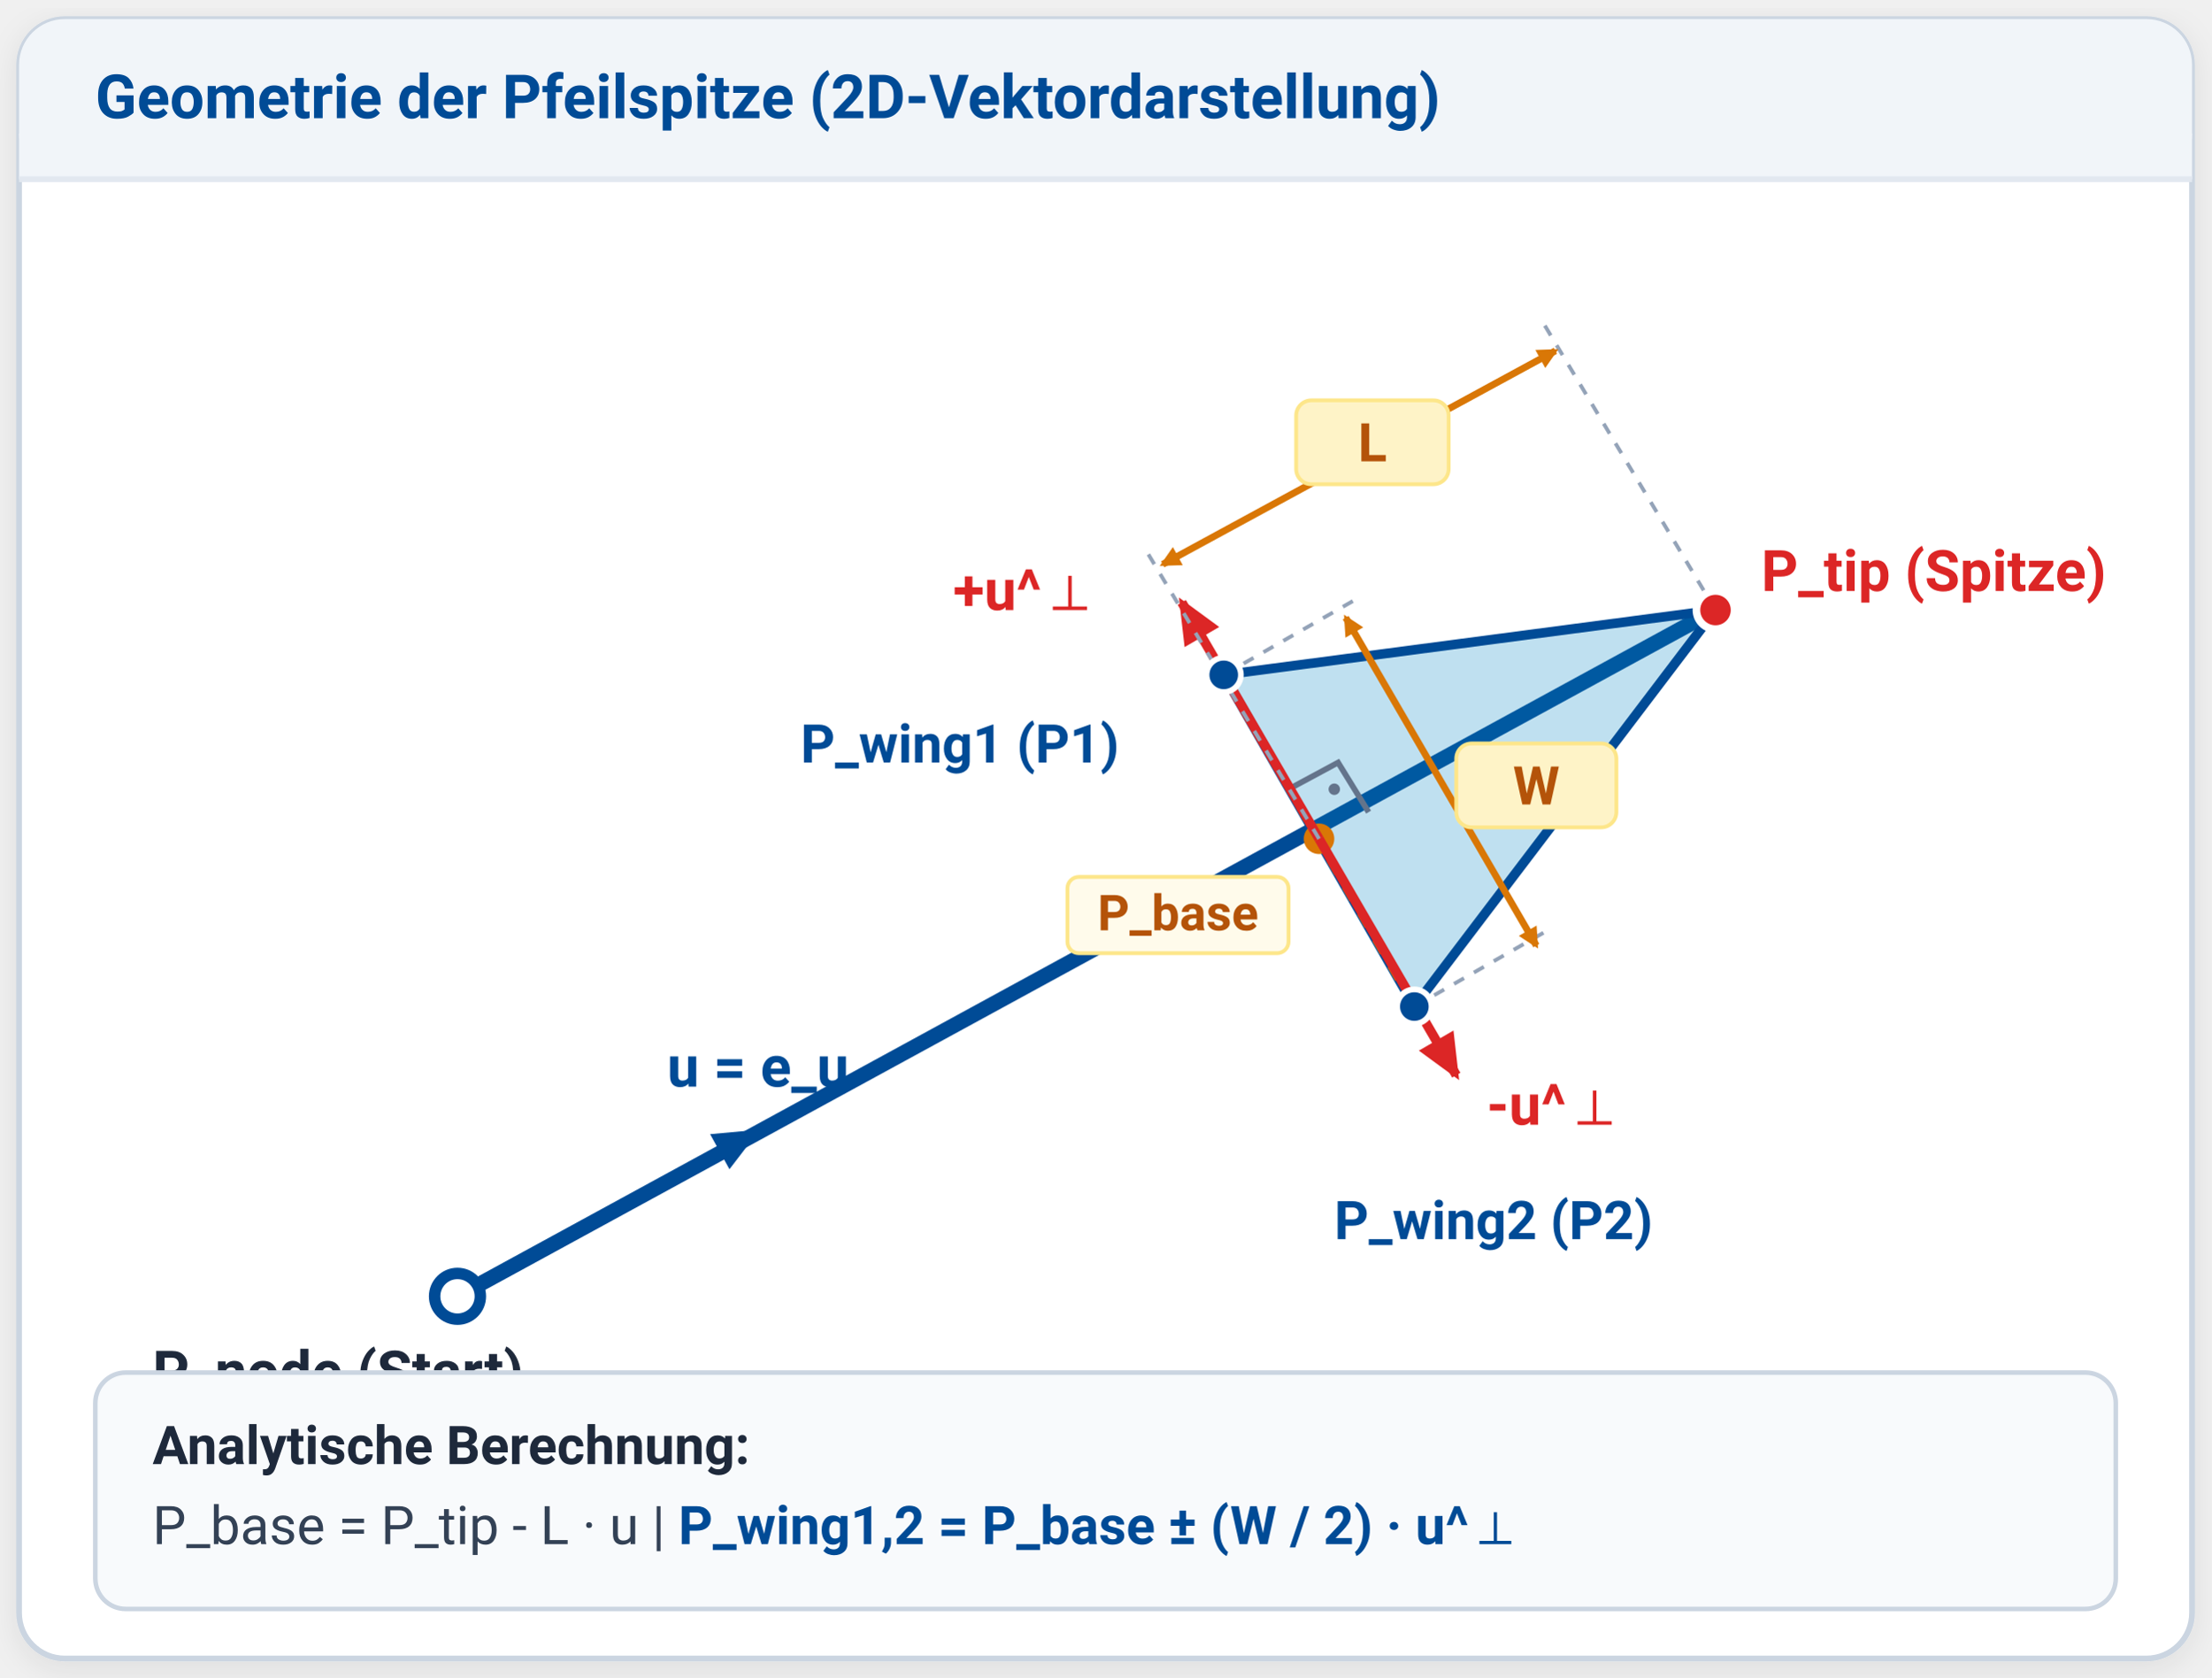
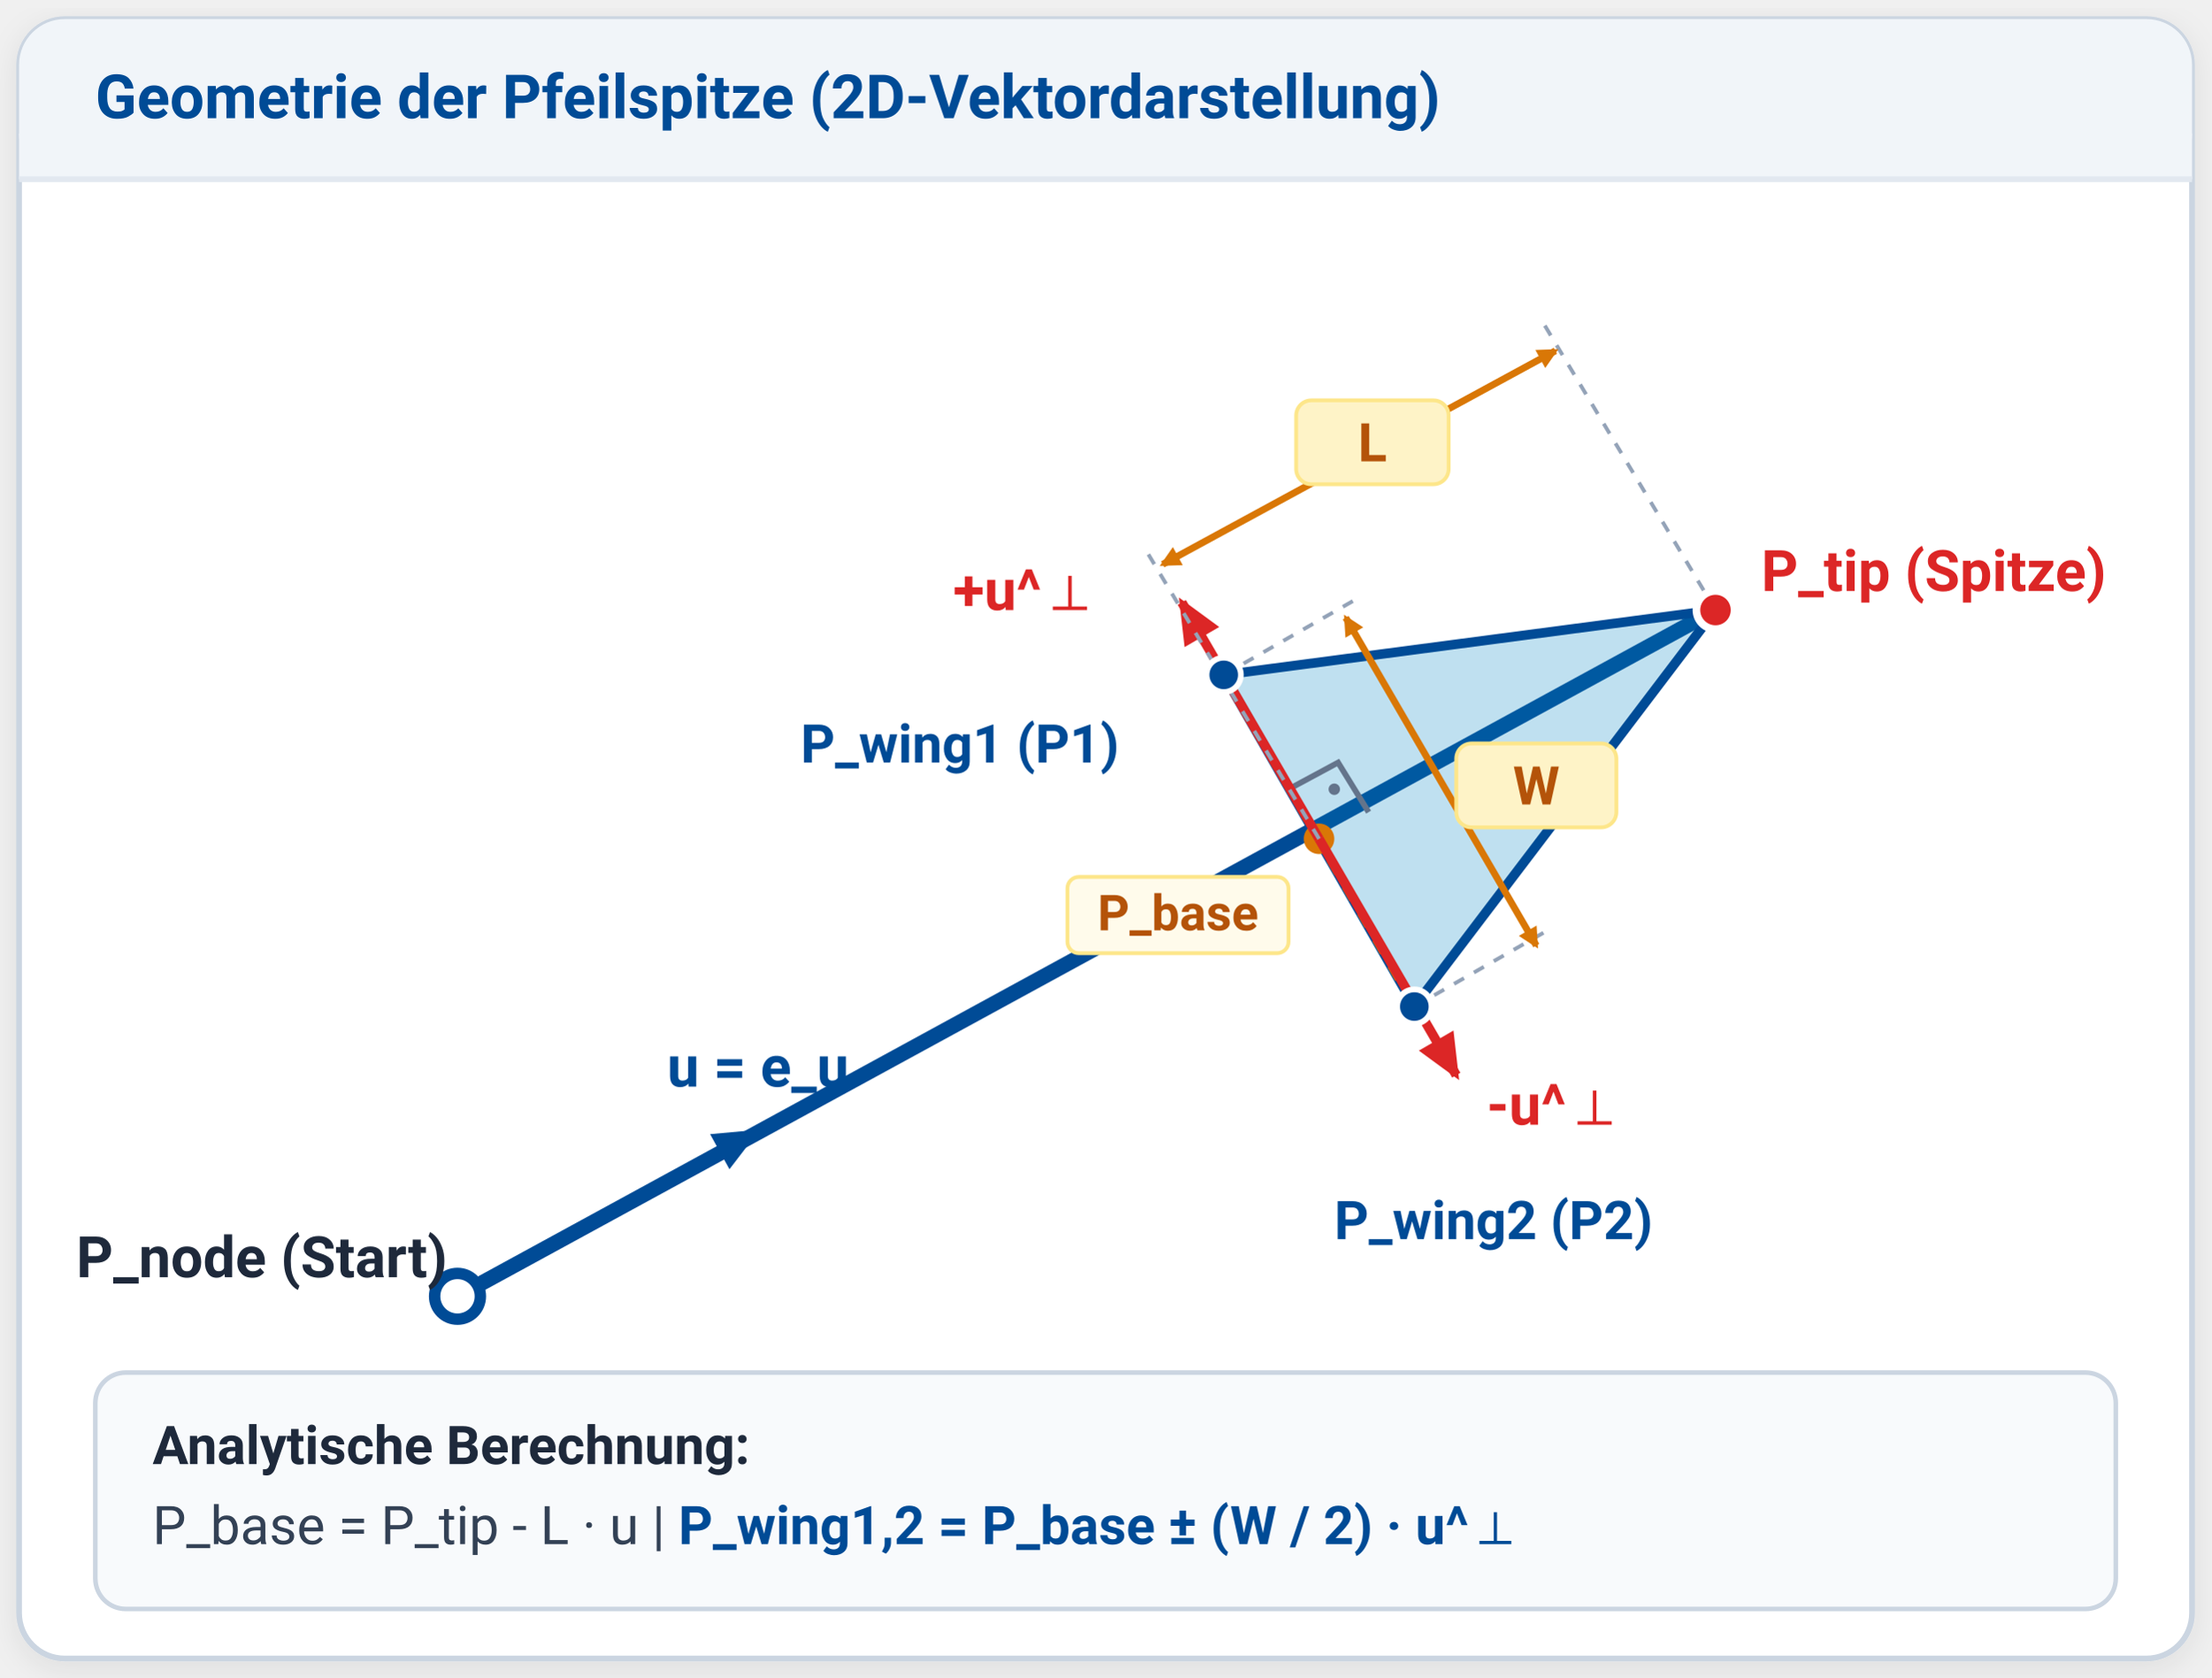
<svg xmlns="http://www.w3.org/2000/svg" viewBox="0 0 580 440" width="100%" height="100%">
  <defs>
    <marker id="arrow-u" viewBox="0 0 10 10" refX="7" refY="5" markerWidth="6" markerHeight="6" orient="auto-start-reverse">
      <path d="M 0 1.5 L 8 5 L 0 8.5 z" fill="#004B96" />
    </marker>
    <marker id="arrow-perp" viewBox="0 0 10 10" refX="7" refY="5" markerWidth="6" markerHeight="6" orient="auto-start-reverse">
      <path d="M 0 1.5 L 8 5 L 0 8.5 z" fill="#DC2626" />
    </marker>
    <marker id="arrow-dim-start" viewBox="0 0 10 10" refX="2" refY="5" markerWidth="5" markerHeight="5" orient="auto">
      <path d="M 7 2 L 1 5 L 7 8 z" fill="#D97706" />
    </marker>
    <marker id="arrow-dim-end" viewBox="0 0 10 10" refX="6" refY="5" markerWidth="5" markerHeight="5" orient="auto-start-reverse">
      <path d="M 1 2 L 7 5 L 1 8 z" fill="#D97706" />
    </marker>
    <filter id="card-shadow" x="-5%" y="-5%" width="110%" height="110%">
      <feDropShadow dx="0" dy="2" stdDeviation="4" flood-opacity="0.08" />
    </filter>
  </defs>
  <style>
    text {
      font-family: -apple-system, BlinkMacSystemFont, "Segoe UI", Roboto, Helvetica, Arial, sans-serif;
    }
  </style>
  <rect x="5" y="5" width="570" height="430" rx="12" fill="#FFFFFF" stroke="#CBD5E1" stroke-width="1.5" filter="url(#card-shadow)" />
  <rect x="5" y="5" width="570" height="42" rx="12" fill="#F1F5F9" />
  <rect x="5" y="35" width="570" height="12" fill="#F1F5F9" />
  <line x1="5" y1="47" x2="575" y2="47" stroke="#E2E8F0" stroke-width="1.5" />
  <text x="25" y="31" font-size="16" font-weight="700" fill="#004B96">Geometrie der Pfeilspitze (2D-Vektordarstellung)</text>
  <line x1="120" y1="340" x2="450" y2="160" stroke="#004B96" stroke-width="4" stroke-linecap="round" />
  <polygon points="450,160 321,177 371,264" fill="#0284C7" fill-opacity="0.25" stroke="#004B96" stroke-width="2.5" stroke-linejoin="round" />
  <line x1="321" y1="177" x2="371" y2="264" stroke="#D97706" stroke-width="2" stroke-dasharray="4,4" />
  <path d="M 359,213 L 351,200 L 338,207" fill="none" stroke="#64748B" stroke-width="1.5" />
  <circle cx="350" cy="207" r="1.5" fill="#64748B" />
  <circle cx="346" cy="220" r="4" fill="#D97706" />
  <g transform="translate(280, 230)">
    <rect x="0" y="0" width="58" height="20" rx="3" fill="#FFFBEB" stroke="#FDE68A" stroke-width="1" />
    <text x="29" y="14" font-size="13" font-weight="700" fill="#B45309" text-anchor="middle">P_base</text>
  </g>
  <line x1="120" y1="340" x2="198" y2="297" stroke="#004B96" stroke-width="2.5" marker-end="url(#arrow-u)" />
  <text x="175" y="285" font-size="15" font-weight="700" fill="#004B96">u = e_u</text>
  <line x1="346" y1="220" x2="310" y2="158" stroke="#DC2626" stroke-width="2.5" marker-end="url(#arrow-perp)" />
  <text x="250" y="160" font-size="15" font-weight="700" fill="#DC2626">+u^⊥</text>
  <line x1="346" y1="220" x2="382" y2="282" stroke="#DC2626" stroke-width="2.5" marker-end="url(#arrow-perp)" />
  <text x="390" y="295" font-size="15" font-weight="700" fill="#DC2626">-u^⊥</text>
  <line x1="450" y1="160" x2="405" y2="85" stroke="#94A3B8" stroke-width="1" stroke-dasharray="3,3" />
  <line x1="346" y1="220" x2="301" y2="145" stroke="#94A3B8" stroke-width="1" stroke-dasharray="3,3" />
  <line x1="305" y1="148" x2="408" y2="92" stroke="#D97706" stroke-width="1.8" marker-start="url(#arrow-dim-start)" marker-end="url(#arrow-dim-end)" />
  <rect x="340" y="105" width="40" height="22" rx="4" fill="#FEF3C7" stroke="#FDE68A" stroke-width="1" />
  <text x="360" y="121" font-size="14" font-weight="700" fill="#B45309" text-anchor="middle">L</text>
  <line x1="321" y1="177" x2="356" y2="157" stroke="#94A3B8" stroke-width="1" stroke-dasharray="3,3" />
  <line x1="371" y1="264" x2="406" y2="244" stroke="#94A3B8" stroke-width="1" stroke-dasharray="3,3" />
  <line x1="353" y1="162" x2="403" y2="248" stroke="#D97706" stroke-width="1.8" marker-start="url(#arrow-dim-start)" marker-end="url(#arrow-dim-end)" />
  <rect x="382" y="195" width="42" height="22" rx="4" fill="#FEF3C7" stroke="#FDE68A" stroke-width="1" />
  <text x="403" y="211" font-size="14" font-weight="700" fill="#B45309" text-anchor="middle">W</text>
  <circle cx="120" cy="340" r="6" fill="#FFFFFF" stroke="#004B96" stroke-width="3" />
-   <text x="40" y="365" font-size="15" font-weight="700" fill="#1E293B">P_node (Start)</text>
+   <text x="20" y="335" font-size="15" font-weight="700" fill="#1E293B">P_node (Start)</text>
  <circle cx="450" cy="160" r="5" fill="#DC2626" stroke="#FFFFFF" stroke-width="2" />
  <text x="462" y="155" font-size="15" font-weight="700" fill="#DC2626">P_tip (Spitze)</text>
  <circle cx="321" cy="177" r="4.5" fill="#004B96" stroke="#FFFFFF" stroke-width="1.5" />
  <text x="210" y="200" font-size="14" font-weight="700" fill="#004B96">P_wing1 (P1)</text>
  <circle cx="371" cy="264" r="4.5" fill="#004B96" stroke="#FFFFFF" stroke-width="1.5" />
  <text x="350" y="325" font-size="14" font-weight="700" fill="#004B96">P_wing2 (P2)</text>
  <rect x="25" y="360" width="530" height="62" rx="8" fill="#F8FAFC" stroke="#CBD5E1" stroke-width="1.2" />
  <text x="40" y="384" font-size="14" font-weight="700" fill="#1E293B">Analytische Berechnung:</text>
  <text x="40" y="405" font-size="14" fill="#334155">P_base = P_tip - L · u    |    <tspan font-weight="700" fill="#004B96">P_wing1,2 = P_base ± (W / 2) · u^⊥</tspan>
  </text>
</svg>
